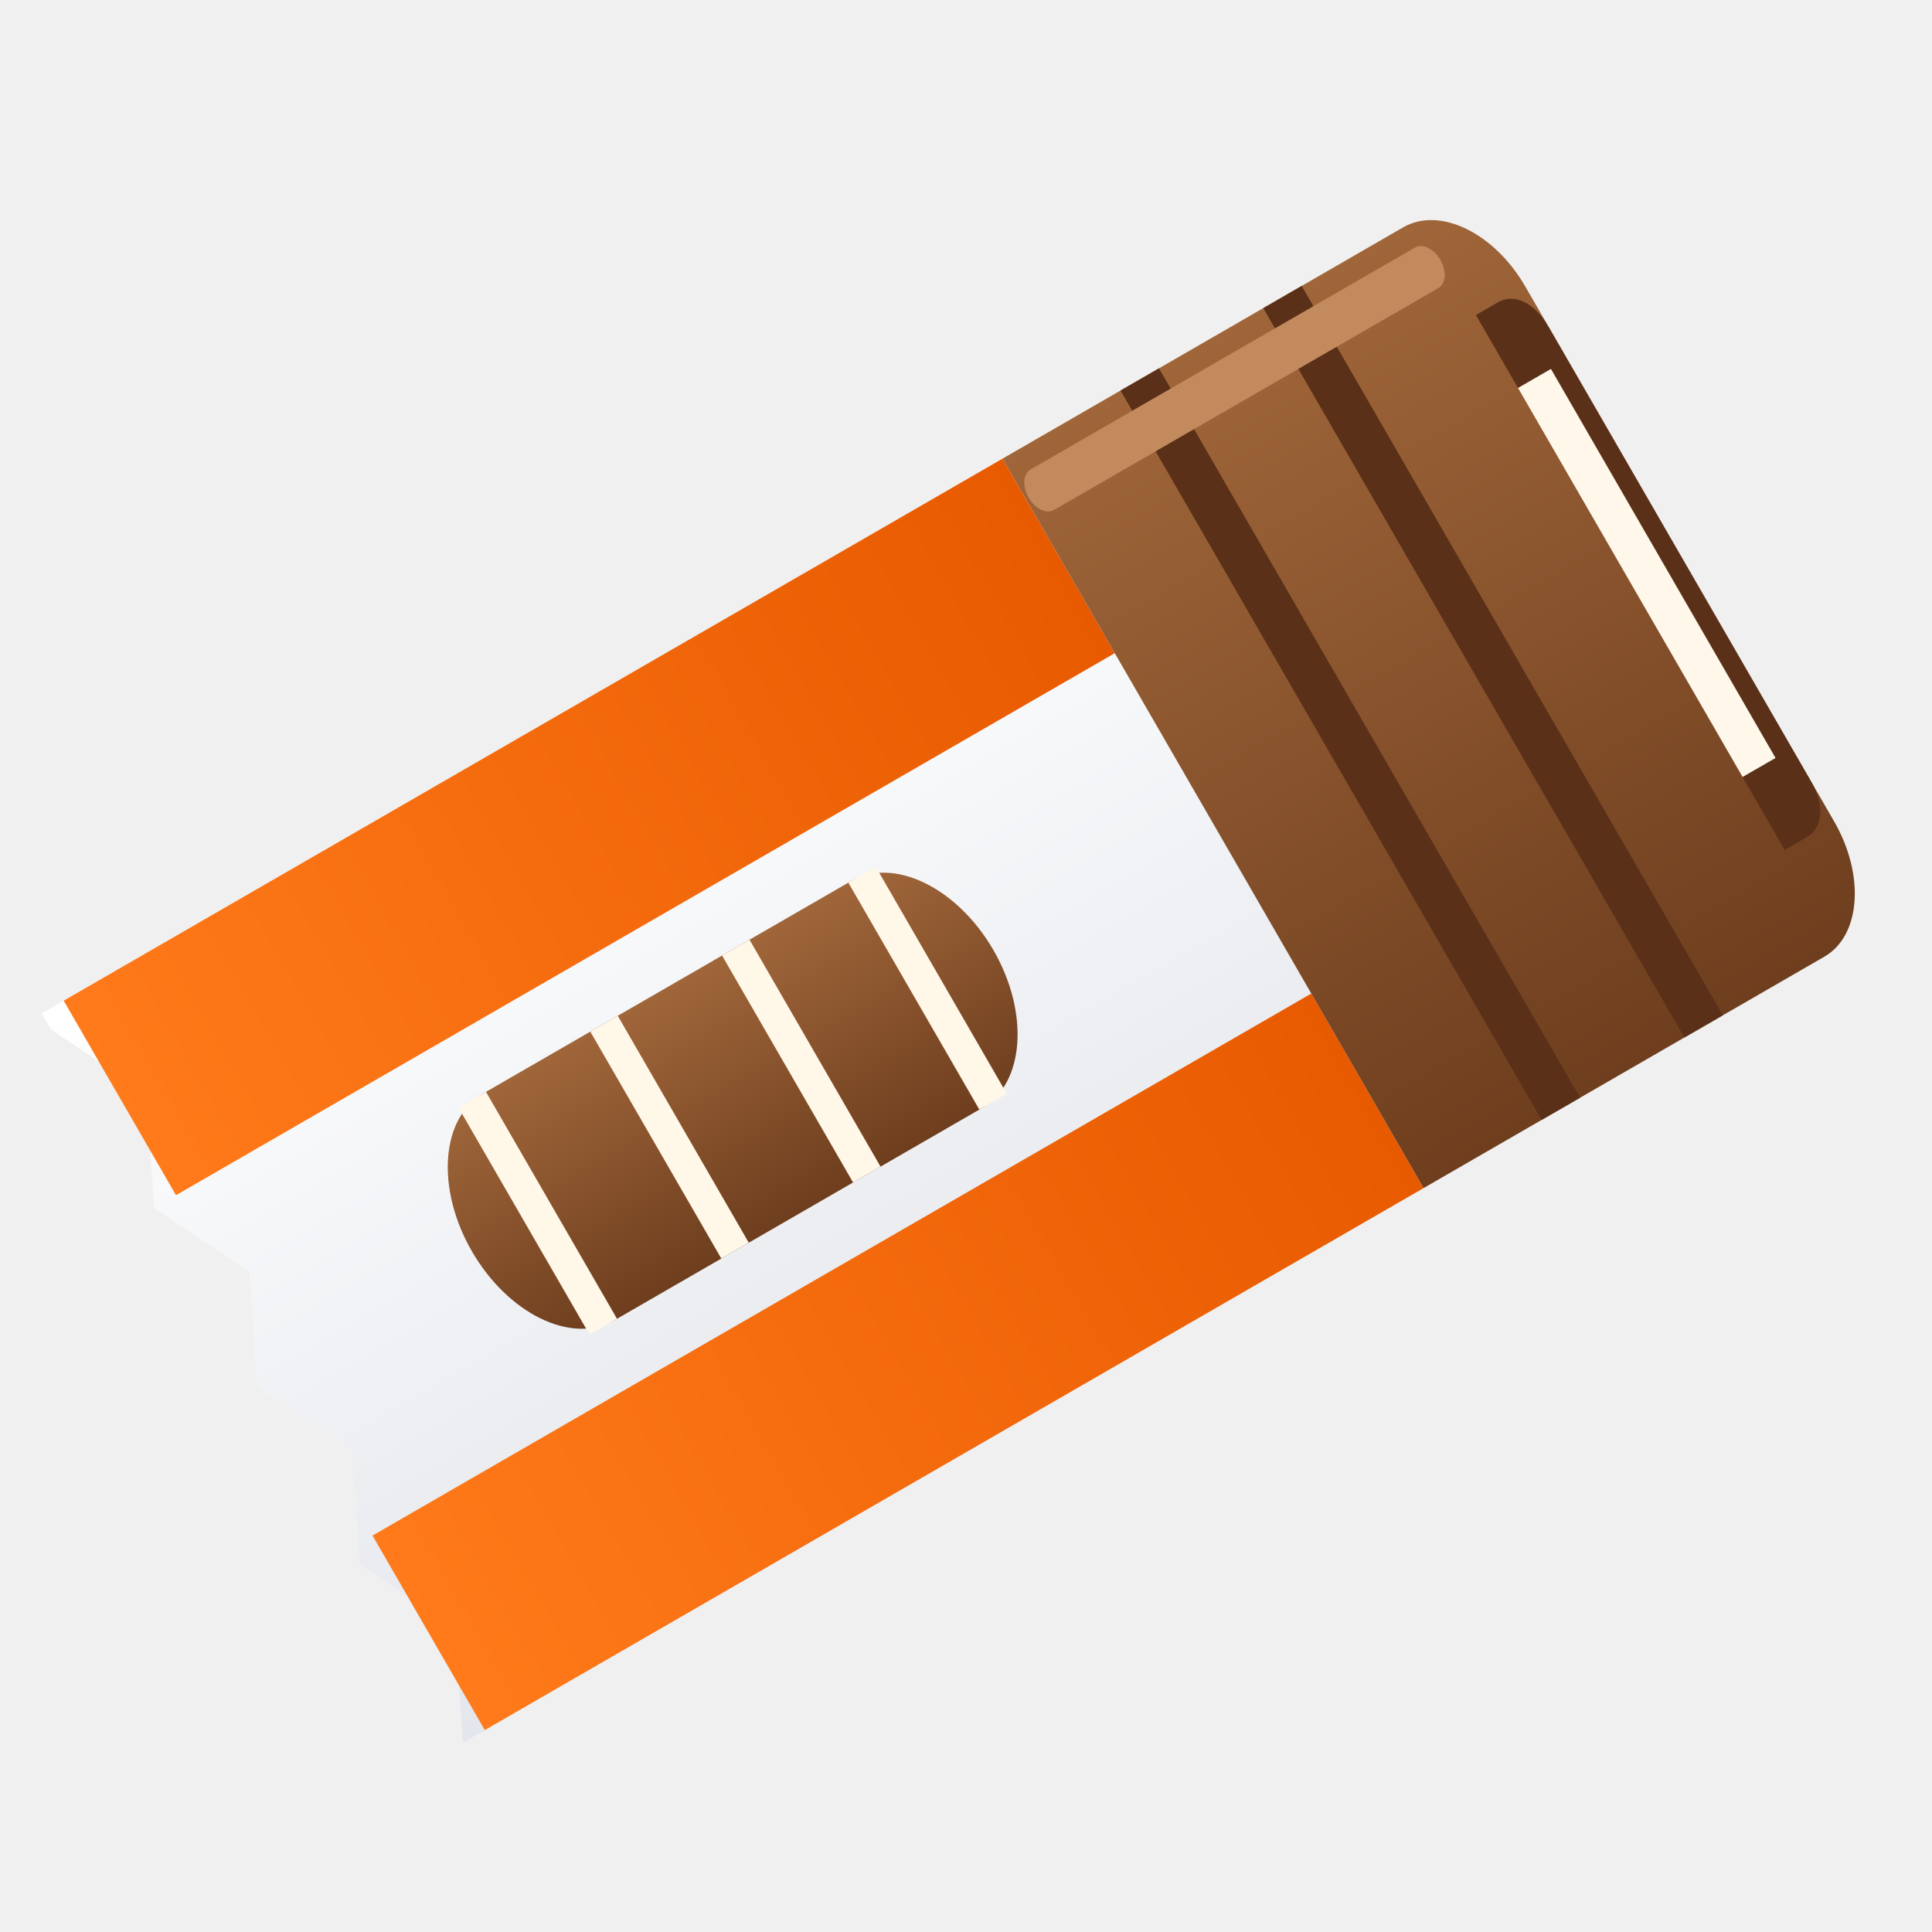
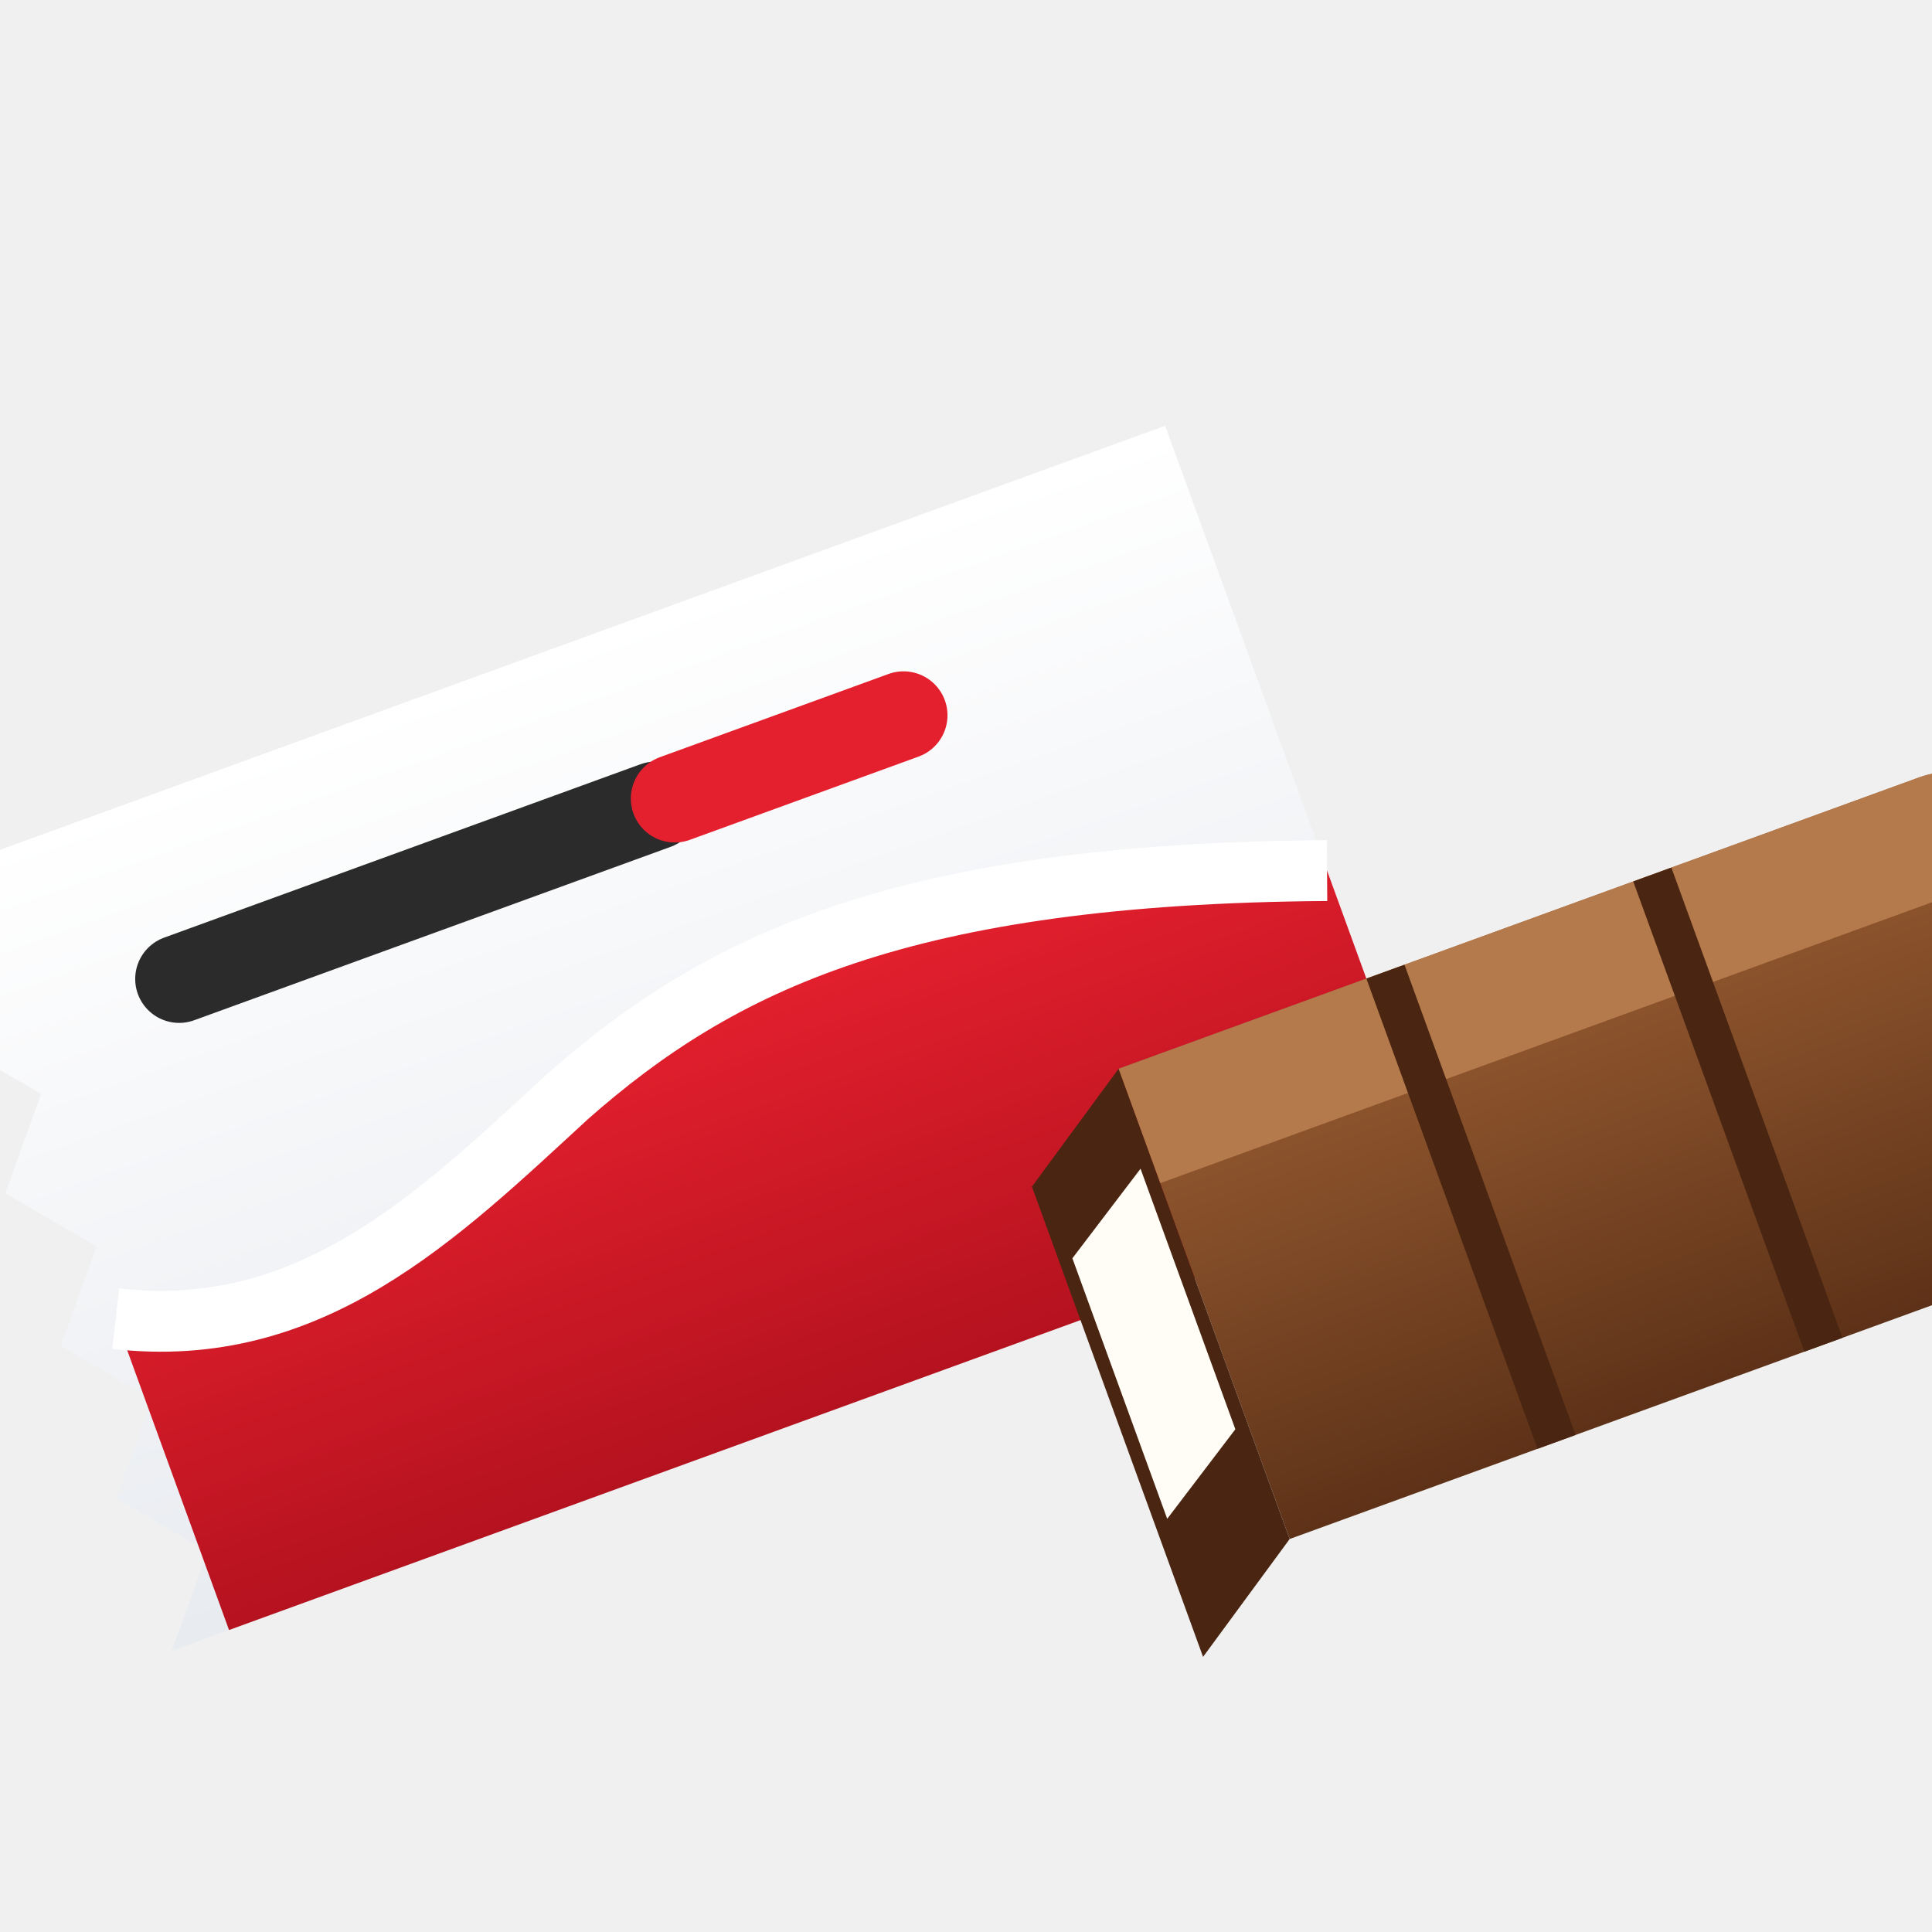
<svg xmlns="http://www.w3.org/2000/svg" viewBox="0 0 32 32" fill="none">
  <defs>
    <linearGradient id="w" x1="0" y1="0" x2="0" y2="1">
      <stop stop-color="#FFFFFF" />
-       <stop offset="1" stop-color="#E3E6EC" />
+       <stop offset="1" stop-color="#E8EBF0" />
    </linearGradient>
-     <linearGradient id="o" x1="0" y1="0" x2="1" y2="0">
-       <stop stop-color="#FF7A1A" />
-       <stop offset="1" stop-color="#E85A00" />
+     <linearGradient id="r" x1="0" y1="0" x2="0" y2="1">
+       <stop stop-color="#E5202E" />
+       <stop offset="1" stop-color="#B5121F" />
    </linearGradient>
    <linearGradient id="c" x1="0" y1="0" x2="0" y2="1">
-       <stop stop-color="#A0663A" />
-       <stop offset="1" stop-color="#6E3E1E" />
+       <stop stop-color="#9A5E33" />
+       <stop offset="1" stop-color="#5E3218" />
    </linearGradient>
  </defs>
-   <g transform="rotate(-30 16 16) translate(16 16) scale(1.05 1.55) translate(-16 -16)">
-     <path d="M3 11.5h17.5v9H3l.8-1.1-.8-1.1.8-1.1-.8-1.1.8-1.1-.8-1.1.8-1.1-.8-1.1Z" fill="url(#w)" />
-     <rect x="3.4" y="11.5" width="17.1" height="2.4" fill="url(#o)" />
-     <rect x="3.4" y="18.1" width="17.1" height="2.4" fill="url(#o)" />
-     <rect x="7" y="14.6" width="9.5" height="2.8" rx="1.4" fill="url(#c)" />
-     <path d="M8.2 14.6v2.8M10.6 14.6v2.8M13 14.6v2.8M15.3 14.6v2.8" stroke="#FFF7E8" stroke-width=".5" />
-     <path d="M20.5 11.5h7.3a1.2 1.2 0 0 1 1.2 1.2v6.6a1.2 1.2 0 0 1-1.2 1.2h-7.3Z" fill="url(#c)" />
-     <path d="M23 11.5v9M25.6 11.5v9" stroke="#5A3018" stroke-width=".7" />
-     <path d="M29 13.2v5.6c0 .3-.2.5-.5.5h-.4v-6.6h.4c.3 0 .5.2.5.5Z" fill="#5A3018" />
-     <path d="M28.1 13.6h.6v4.8h-.6Z" fill="#FFF8EA" />
-     <path d="M20.8 12h7" stroke="#C38A5E" stroke-width=".5" stroke-linecap="round" />
+   <g transform="rotate(-20 16 16) translate(16 16) scale(1.12) translate(-16 -16)">
+     <path d="M1.5 9.5h20v12h-20l1-1.2-1-1.2 1-1.2-1-1.2 1-1.2-1-1.2 1-1.2-1-1.2 1-1.2-1-1.2Z" fill="url(#w)" />
+     <path d="M2.4 16.6c2.6 1.3 5 .2 7.4-.8 2.8-1.1 5.8-1.4 11.7.7v5H2.4Z" fill="url(#r)" />
+     <path d="M2.4 16.6c2.6 1.3 5 .2 7.4-.8 2.8-1.1 5.8-1.4 11.7.7" stroke="#FFFFFF" stroke-width=".9" />
+     <path d="M5 12.2h7.5" stroke="#2B2B2B" stroke-width="1.3" stroke-linecap="round" />
+     <path d="M12.8 12.2h3.6" stroke="#E5202E" stroke-width="1.3" stroke-linecap="round" />
+     <path d="M17.6 18.2h12.6a1.3 1.3 0 0 1 1.3 1.3v4.8a1.3 1.3 0 0 1-1.3 1.3H17.6Z" fill="url(#c)" />
+     <path d="M17.6 18.2h12.6a1.3 1.3 0 0 1 1.3 1.3v.5H17.6Z" fill="#B57A4C" />
+     <path d="M21.8 18.2v7.4M26 18.2v7.4" stroke="#4A2612" stroke-width=".6" />
+     <path d="M15.8 19.4l1.8-1.2v7.4l-1.8 1.2Z" fill="#4A2612" />
+     <path d="M16 20.6l1.4-.9v4.1l-1.4.9Z" fill="#FFFDF6" />
  </g>
</svg>
